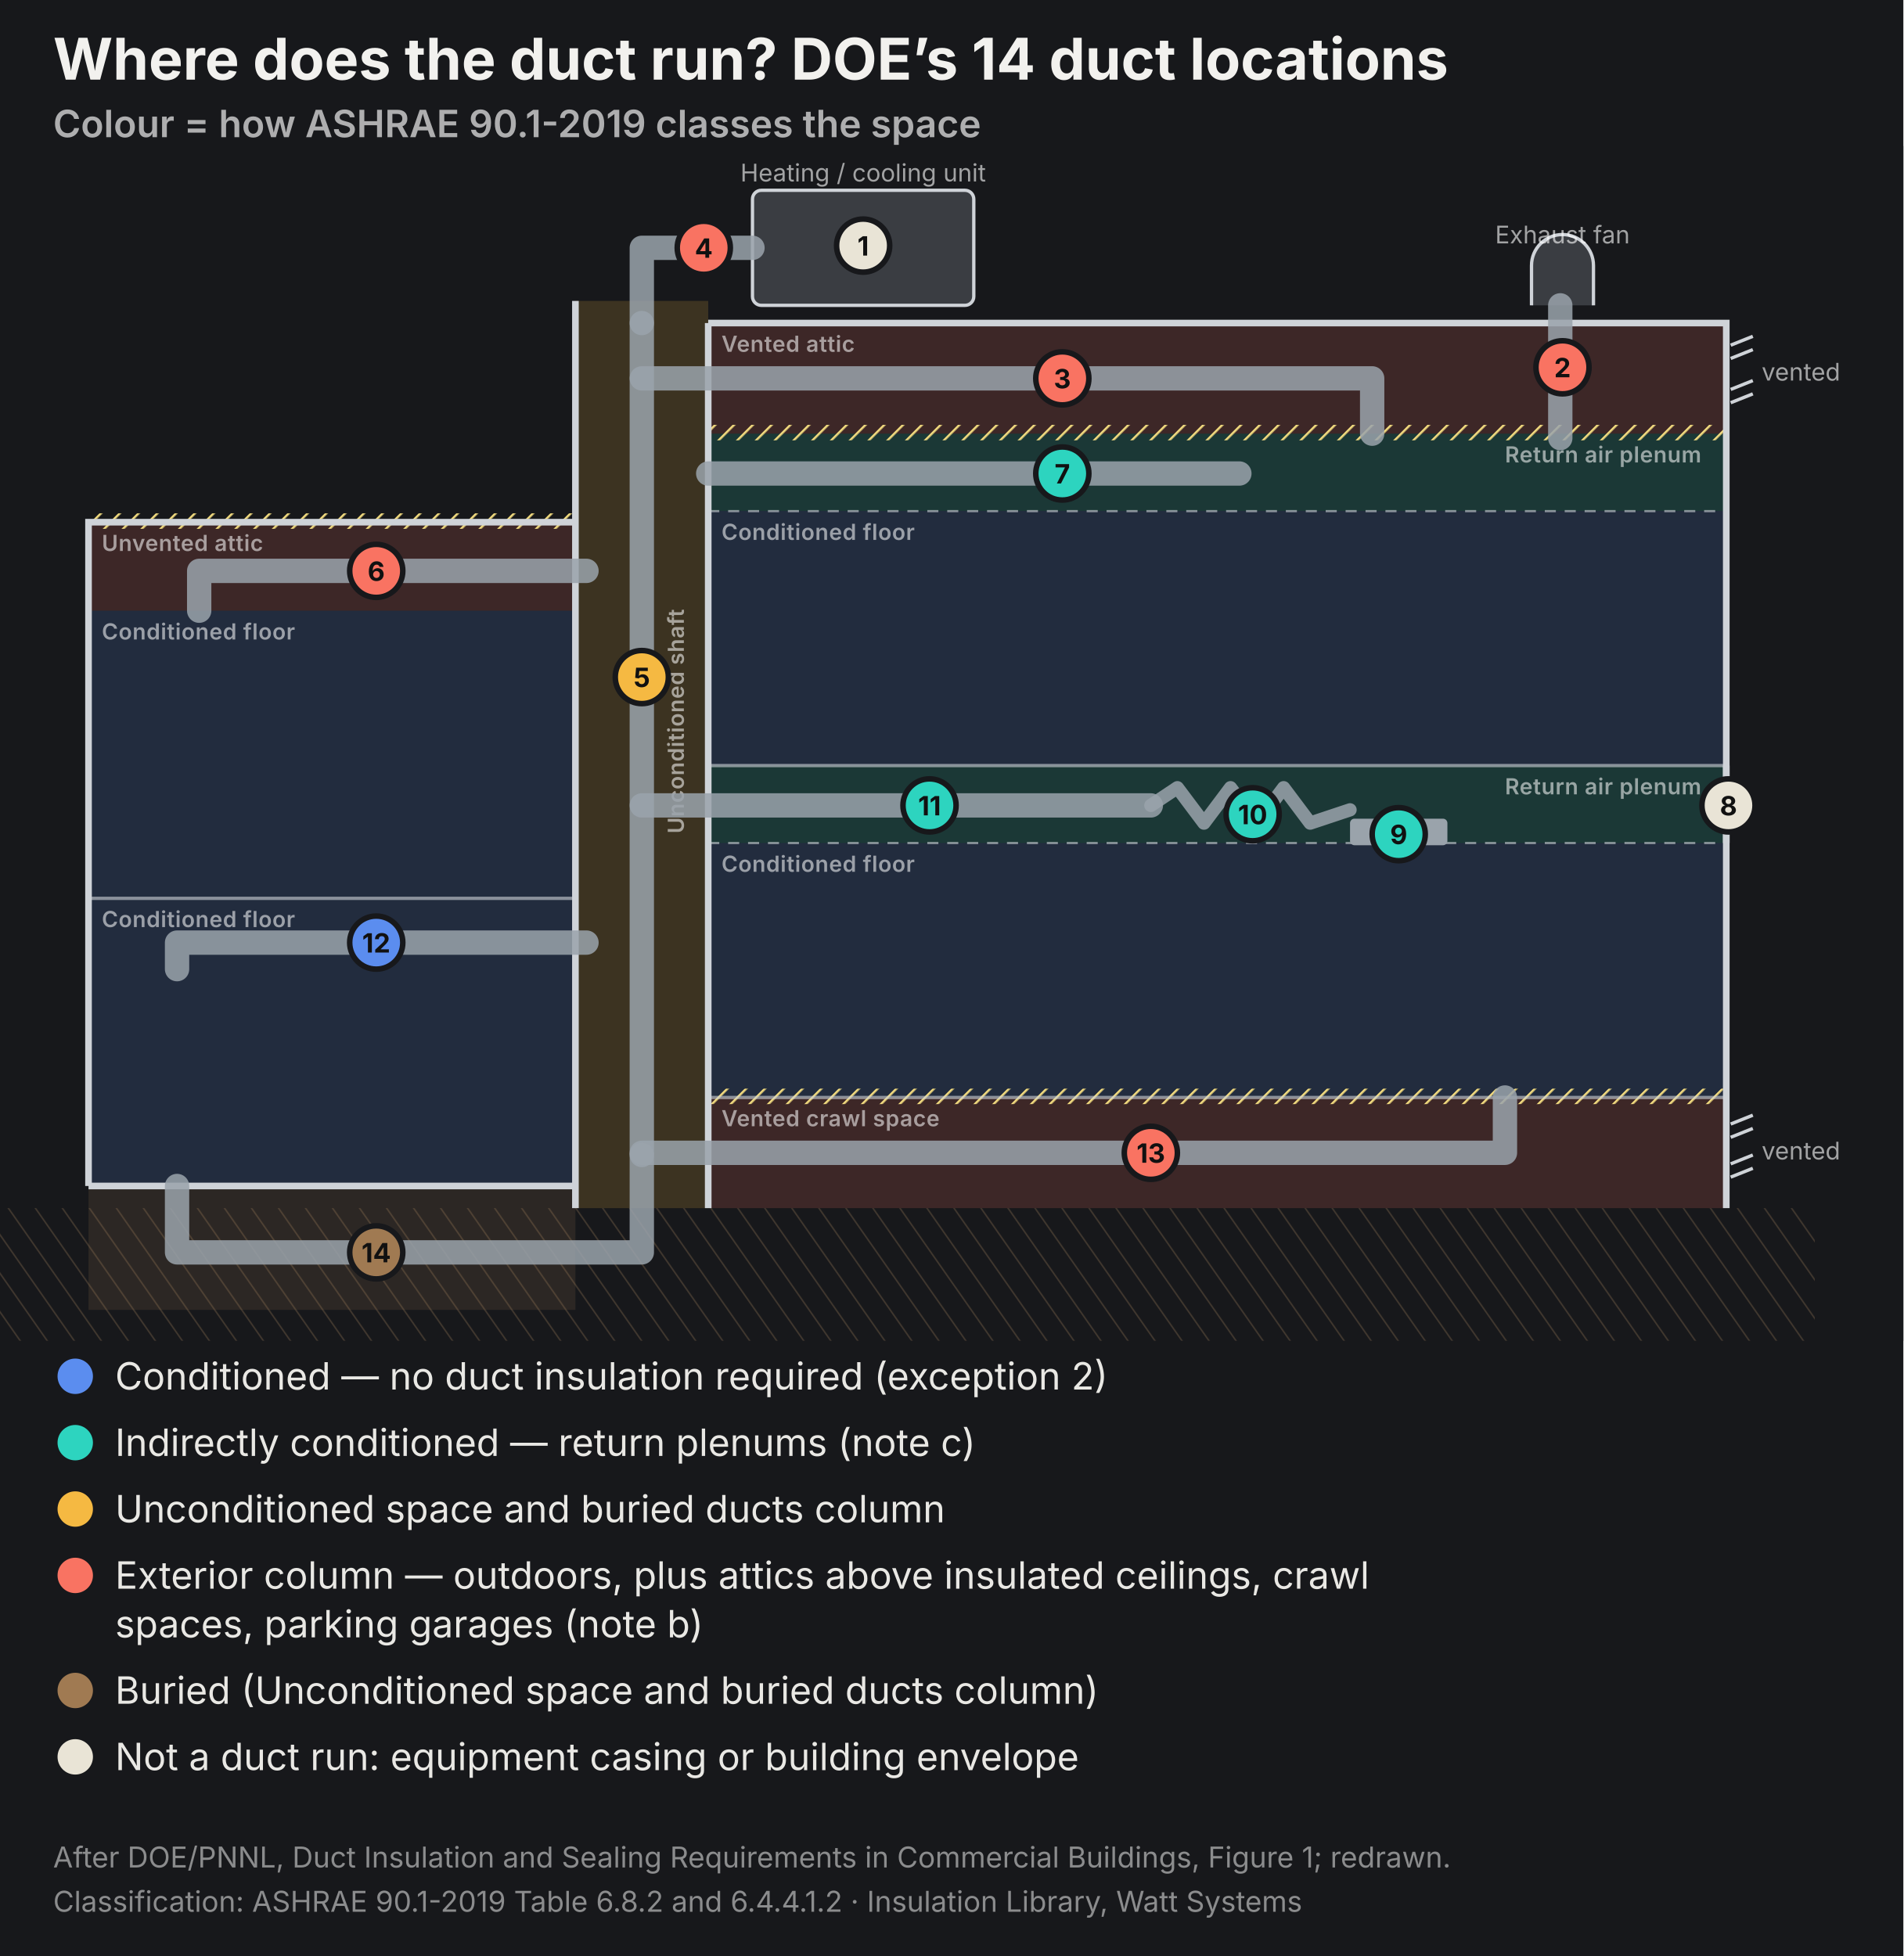
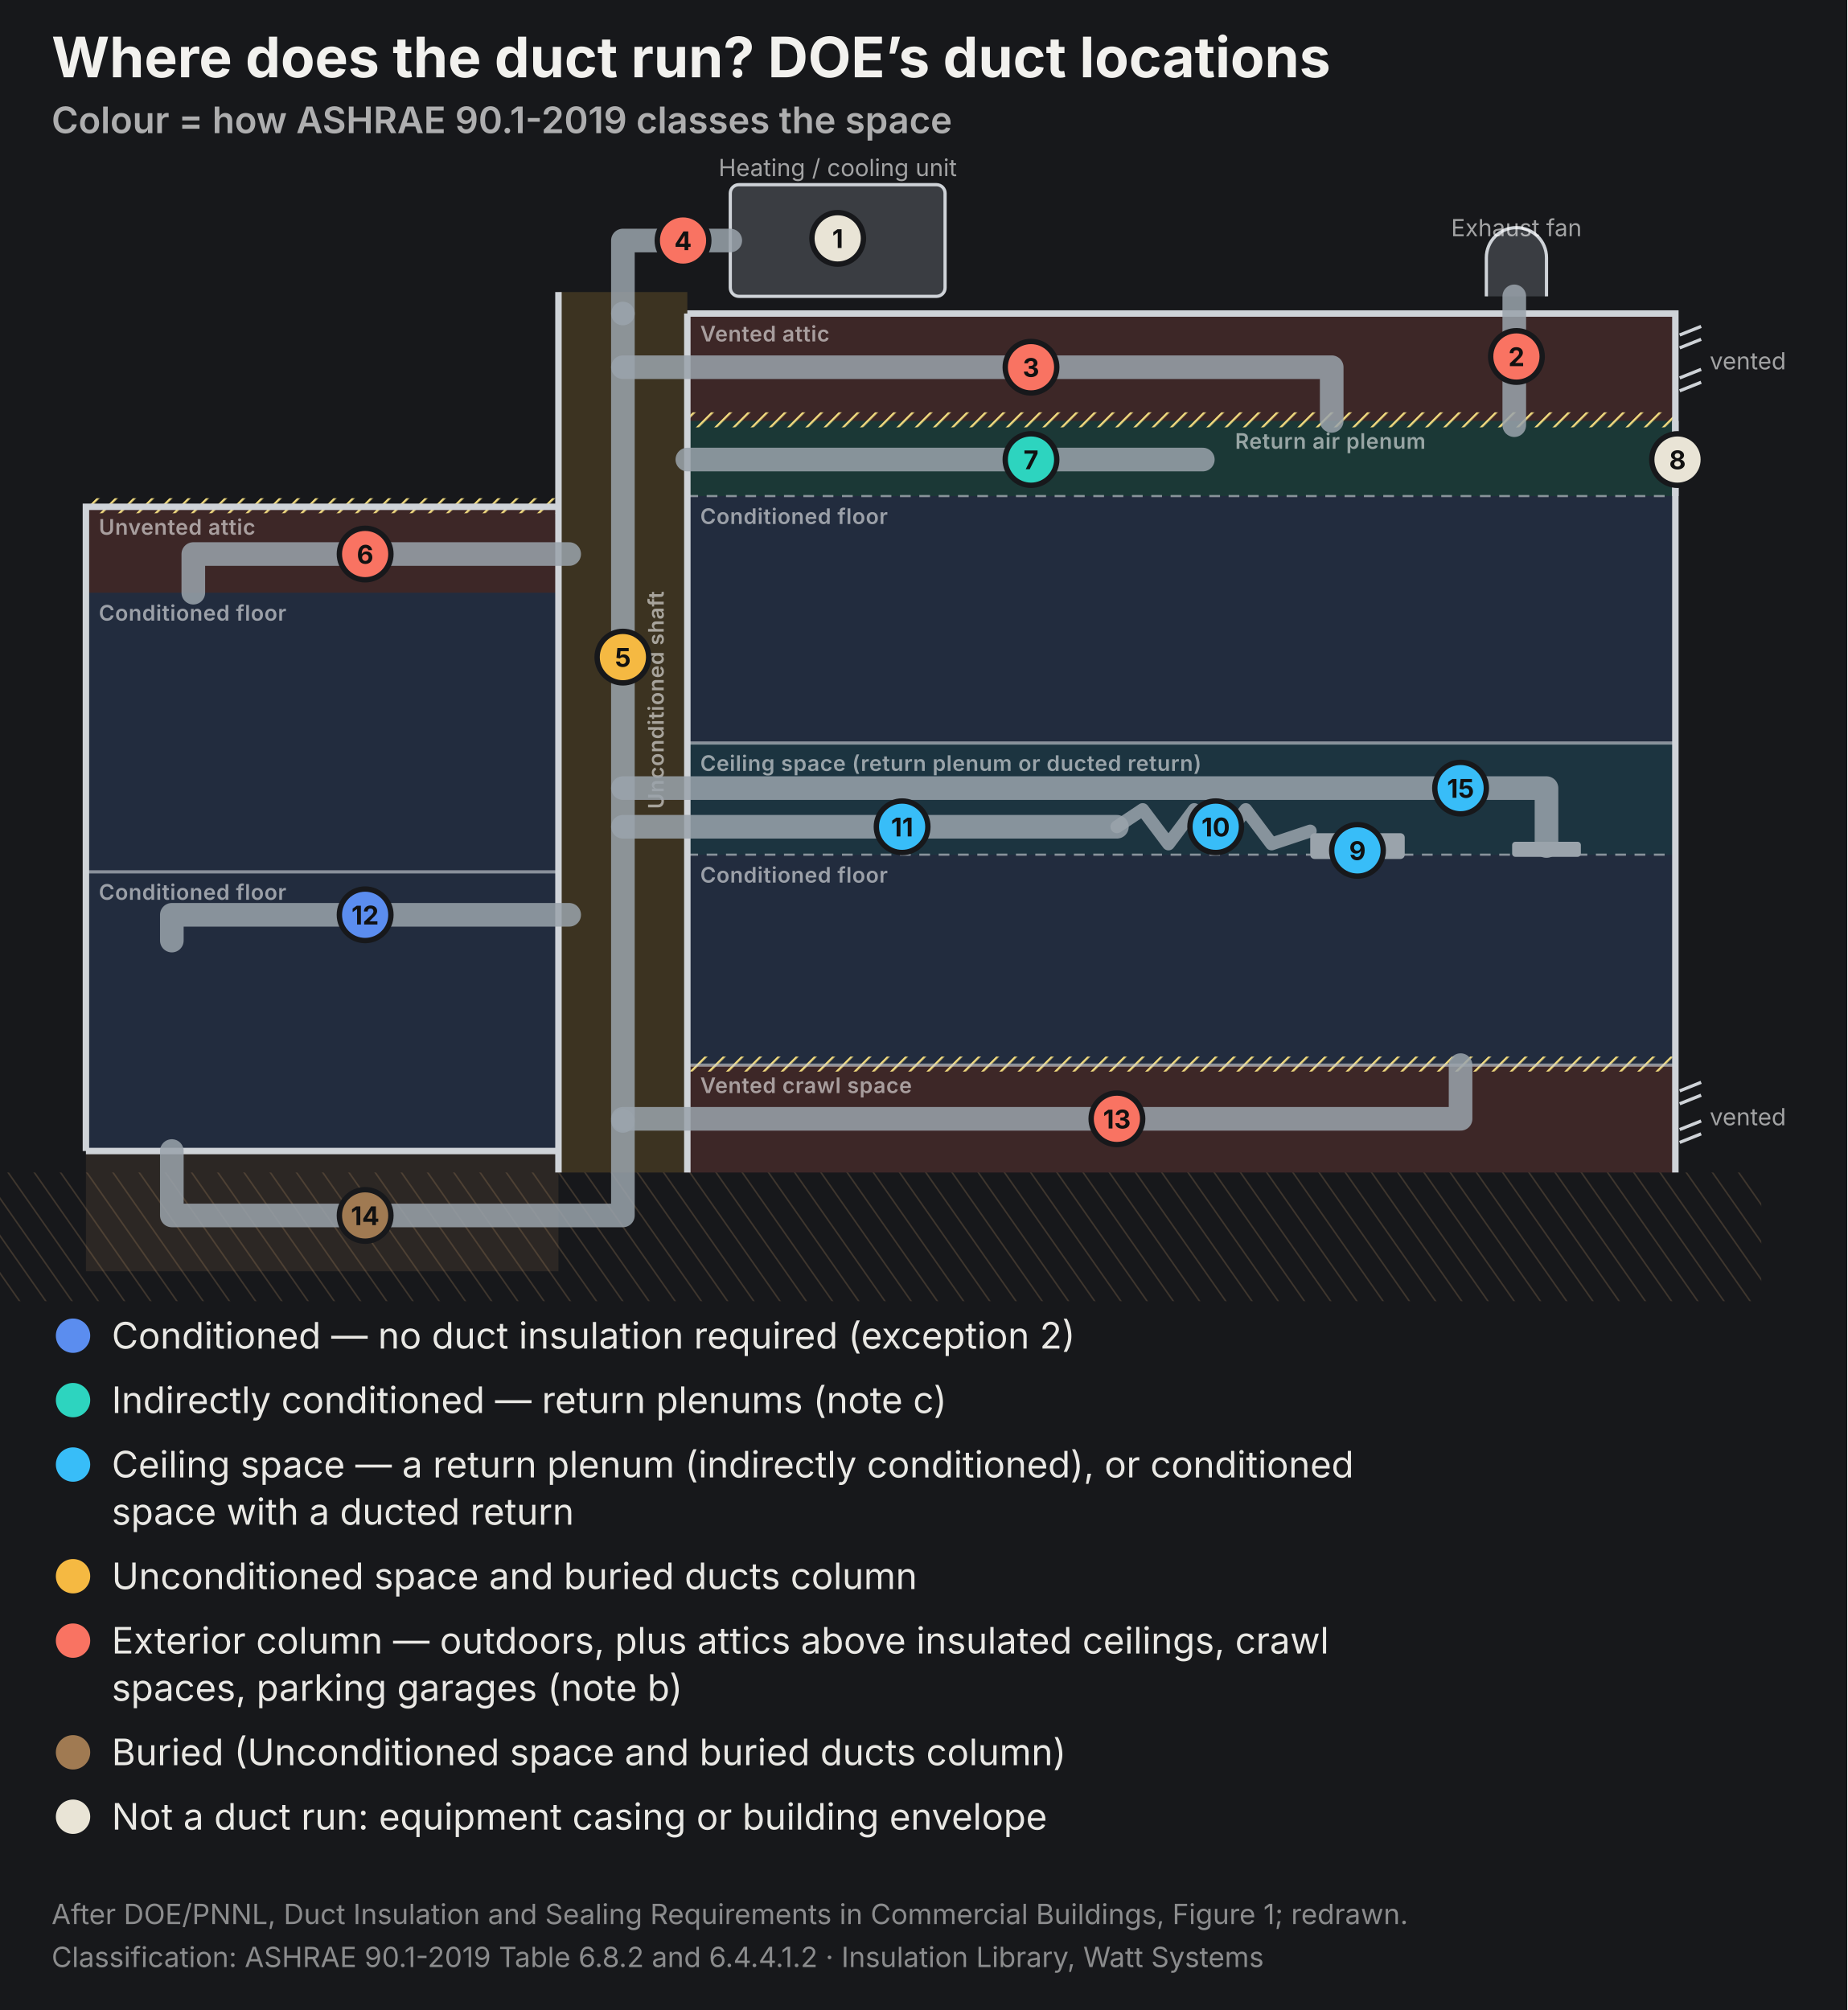
- <svg xmlns="http://www.w3.org/2000/svg" viewBox="0 0 860 884" width="860" height="884" font-family="system-ui, -apple-system, Segoe UI, sans-serif">
-   <rect width="860" height="884" fill="#17181b" />
-   <text x="24" y="36" fill="#f2f1ee" font-size="26" font-weight="750">Where does the duct run? DOE’s 14 duct locations</text>
+ <svg xmlns="http://www.w3.org/2000/svg" viewBox="0 0 860 936" width="860" height="936" font-family="system-ui, -apple-system, Segoe UI, sans-serif">
+   <rect width="860" height="936" fill="#17181b" />
+   <text x="24" y="36" fill="#f2f1ee" font-size="26" font-weight="750">Where does the duct run? DOE’s duct locations</text>
  <text x="24" y="62" fill="rgba(255,255,255,0.65)" font-size="17" font-weight="600">Colour = how ASHRAE 90.1-2019 classes the space</text>
-   <svg viewBox="80 40 860 540" role="img" aria-label="Building section with 14 numbered duct locations" width="860" height="540" x="0" y="66">
+   <svg viewBox="80 40 860 540" role="img" aria-label="Building section with 15 numbered duct locations" width="860" height="540" x="0" y="66">
    <style>
.g-space { font: 600 10px system-ui, -apple-system, sans-serif; fill: rgba(255,255,255,0.55); letter-spacing: 0.02em; }
.g-note { font: 11px system-ui, -apple-system, sans-serif; fill: rgba(255,255,255,0.6); }
.g-spot circle { stroke: #17181b; stroke-width: 2.5; }
.g-spot text { font: 750 12px system-ui, -apple-system, sans-serif; fill: #111; }
.g-spot.on circle { r: 15; stroke: #fff; stroke-width: 3; }
</style>
    <rect x="80" y="40" width="860" height="540" fill="#17181b" />
    <defs>
      <pattern id="g-hatch" width="6" height="6" patternUnits="userSpaceOnUse" patternTransform="rotate(45)">
        <line x1="0" y1="0" x2="0" y2="6" stroke="#e8d27a" stroke-width="2" />
      </pattern>
      <pattern id="g-earth" width="10" height="10" patternUnits="userSpaceOnUse" patternTransform="rotate(-35)">
        <line x1="0" y1="0" x2="0" y2="10" stroke="#5a4a3a" stroke-width="1.5" />
      </pattern>
    </defs>
    <rect x="80" y="520" width="820" height="60" fill="url(#g-earth)" opacity="0.55" />
    <rect x="120" y="510" width="220" height="56" fill="#a07a52" opacity="0.16" />
    <g>
      <rect x="400" y="120" width="460" height="50" fill="#f97362" opacity="0.17" />
      <text x="406" y="133" class="g-space">Vented attic</text>
    </g>
    <g>
      <rect x="400" y="170" width="460" height="35" fill="#2dd4bf" opacity="0.17" />
-       <text x="760" y="183" class="g-space">Return air plenum</text>
+       <text x="655" y="183" class="g-space">Return air plenum</text>
    </g>
    <g>
      <rect x="400" y="205" width="460" height="115" fill="#5b8def" opacity="0.17" />
      <text x="406" y="218" class="g-space">Conditioned floor</text>
    </g>
    <g>
-       <rect x="400" y="320" width="460" height="35" fill="#2dd4bf" opacity="0.17" />
-       <text x="760" y="333" class="g-space">Return air plenum</text>
+       <rect x="400" y="320" width="460" height="52" fill="#38bdf8" opacity="0.17" />
+       <text x="406" y="333" class="g-space">Ceiling space (return plenum or ducted return)</text>
    </g>
    <g>
-       <rect x="400" y="355" width="460" height="115" fill="#5b8def" opacity="0.17" />
-       <text x="406" y="368" class="g-space">Conditioned floor</text>
+       <rect x="400" y="372" width="460" height="98" fill="#5b8def" opacity="0.17" />
+       <text x="406" y="385" class="g-space">Conditioned floor</text>
    </g>
    <g>
      <rect x="400" y="470" width="460" height="50" fill="#f97362" opacity="0.17" />
      <text x="406" y="483" class="g-space">Vented crawl space</text>
    </g>
    <g>
      <rect x="340" y="110" width="60" height="410" fill="#f5b942" opacity="0.17" />
      <text x="389" y="300" class="g-space" transform="rotate(-90 389 300)" text-anchor="middle">Unconditioned shaft</text>
    </g>
    <g>
      <rect x="120" y="210" width="220" height="40" fill="#f97362" opacity="0.17" />
      <text x="126" y="223" class="g-space">Unvented attic</text>
    </g>
    <g>
      <rect x="120" y="250" width="220" height="130" fill="#5b8def" opacity="0.17" />
      <text x="126" y="263" class="g-space">Conditioned floor</text>
    </g>
    <g>
      <rect x="120" y="380" width="220" height="130" fill="#5b8def" opacity="0.17" />
      <text x="126" y="393" class="g-space">Conditioned floor</text>
    </g>
    <rect x="400" y="166" width="460" height="7" fill="url(#g-hatch)" />
    <rect x="120" y="206" width="220" height="7" fill="url(#g-hatch)" />
    <rect x="400" y="466" width="460" height="7" fill="url(#g-hatch)" />
    <path d="M120 510 V210 H340 M400 120 H860 V520 M120 510 H340 M340 110 V520 M400 120 V520" stroke="#cfd3d8" stroke-width="3" fill="none" />
    <path d="M400 320 H860 M400 470 H860 M120 380 H340" stroke="#cfd3d8" stroke-width="1.5" fill="none" opacity="0.6" />
-     <path d="M400 205 H860 M400 355 H860" stroke="#cfd3d8" stroke-width="1" stroke-dasharray="5 4" fill="none" opacity="0.6" />
+     <path d="M400 205 H860 M400 372 H860" stroke="#cfd3d8" stroke-width="1" stroke-dasharray="5 4" fill="none" opacity="0.6" />
    <path d="M862 130 l10 -4 M862 136 l10 -4" stroke="#cfd3d8" stroke-width="1.5" />
    <path d="M862 150 l10 -4 M862 156 l10 -4" stroke="#cfd3d8" stroke-width="1.5" />
    <path d="M862 482 l10 -4 M862 488 l10 -4" stroke="#cfd3d8" stroke-width="1.5" />
    <path d="M862 500 l10 -4 M862 506 l10 -4" stroke="#cfd3d8" stroke-width="1.5" />
    <text x="876" y="146" class="g-note">vented</text>
    <text x="876" y="498" class="g-note">vented</text>
    <rect x="420" y="60" width="100" height="52" rx="4" fill="#3a3d42" stroke="#cfd3d8" stroke-width="1.5" />
    <text x="470" y="56" class="g-note" text-anchor="middle">Heating / cooling unit</text>
    <path d="M772 112 v-18 a14 14 0 0 1 28 0 v18" fill="#3a3d42" stroke="#cfd3d8" stroke-width="1.5" />
    <text x="786" y="84" class="g-note" text-anchor="middle">Exhaust fan</text>
    <path d="M420 86 H370 V120" fill="none" stroke="#9aa3ab" stroke-width="11" stroke-linecap="round" stroke-linejoin="round" opacity="0.85" />
    <path d="M370 120 V496" fill="none" stroke="#9aa3ab" stroke-width="11" stroke-linecap="round" stroke-linejoin="round" opacity="0.85" />
    <path d="M370 145 H700 V170" fill="none" stroke="#9aa3ab" stroke-width="11" stroke-linecap="round" stroke-linejoin="round" opacity="0.85" />
    <path d="M785 172 V112" fill="none" stroke="#9aa3ab" stroke-width="11" stroke-linecap="round" stroke-linejoin="round" opacity="0.85" />
    <path d="M345 232 H170 V250" fill="none" stroke="#9aa3ab" stroke-width="11" stroke-linecap="round" stroke-linejoin="round" opacity="0.85" />
    <path d="M400 188 H640" fill="none" stroke="#9aa3ab" stroke-width="11" stroke-linecap="round" stroke-linejoin="round" opacity="0.85" />
-     <path d="M370 338 H600" fill="none" stroke="#9aa3ab" stroke-width="11" stroke-linecap="round" stroke-linejoin="round" opacity="0.85" />
-     <path d="M600 338 L612 330 L624 346 L636 330 L648 346 L660 330 L672 346 L690 340" fill="none" stroke="#9aa3ab" stroke-width="6" stroke-linecap="round" stroke-linejoin="round" opacity="0.85" />
+     <path d="M370 341 H800 V368" fill="none" stroke="#9aa3ab" stroke-width="11" stroke-linecap="round" stroke-linejoin="round" opacity="0.85" />
+     <path d="M370 359 H600" fill="none" stroke="#9aa3ab" stroke-width="11" stroke-linecap="round" stroke-linejoin="round" opacity="0.85" />
+     <path d="M600 359 L612 351 L624 367 L636 351 L648 367 L660 351 L672 367 L690 361" fill="none" stroke="#9aa3ab" stroke-width="6" stroke-linecap="round" stroke-linejoin="round" opacity="0.85" />
    <path d="M345 400 H160 V412" fill="none" stroke="#9aa3ab" stroke-width="11" stroke-linecap="round" stroke-linejoin="round" opacity="0.85" />
    <path d="M370 495 H760 V470" fill="none" stroke="#9aa3ab" stroke-width="11" stroke-linecap="round" stroke-linejoin="round" opacity="0.85" />
    <path d="M370 496 V540 H160 V510" fill="none" stroke="#9aa3ab" stroke-width="11" stroke-linecap="round" stroke-linejoin="round" opacity="0.85" />
-     <rect x="690" y="344" width="44" height="12" rx="2" fill="#9aa3ab" />
-     <path d="M860 320 V355" stroke="#cfd3d8" stroke-width="3" />
+     <rect x="690" y="362" width="44" height="12" rx="2" fill="#9aa3ab" />
+     <rect x="784" y="366" width="32" height="7" rx="1.5" fill="#9aa3ab" />
+     <path d="M860 170 V205" stroke="#cfd3d8" stroke-width="3" />
    <g class="g-spot " transform="translate(470 85)">
      <circle r="12" fill="#e9e4d6" />
      <text text-anchor="middle" dy="4.5">1</text>
    </g>
    <g class="g-spot " transform="translate(786 140)">
      <circle r="12" fill="#f97362" />
      <text text-anchor="middle" dy="4.5">2</text>
    </g>
    <g class="g-spot " transform="translate(560 145)">
      <circle r="12" fill="#f97362" />
      <text text-anchor="middle" dy="4.5">3</text>
    </g>
    <g class="g-spot " transform="translate(398 86)">
      <circle r="12" fill="#f97362" />
      <text text-anchor="middle" dy="4.5">4</text>
    </g>
    <g class="g-spot " transform="translate(370 280)">
      <circle r="12" fill="#f5b942" />
      <text text-anchor="middle" dy="4.5">5</text>
    </g>
    <g class="g-spot " transform="translate(250 232)">
      <circle r="12" fill="#f97362" />
      <text text-anchor="middle" dy="4.5">6</text>
    </g>
    <g class="g-spot " transform="translate(560 188)">
      <circle r="12" fill="#2dd4bf" />
      <text text-anchor="middle" dy="4.5">7</text>
    </g>
-     <g class="g-spot " transform="translate(861 338)">
+     <g class="g-spot " transform="translate(861 188)">
      <circle r="12" fill="#e9e4d6" />
      <text text-anchor="middle" dy="4.5">8</text>
    </g>
-     <g class="g-spot " transform="translate(712 351)">
-       <circle r="12" fill="#2dd4bf" />
+     <g class="g-spot " transform="translate(712 370)">
+       <circle r="12" fill="#38bdf8" />
      <text text-anchor="middle" dy="4.5">9</text>
    </g>
-     <g class="g-spot " transform="translate(646 342)">
-       <circle r="12" fill="#2dd4bf" />
+     <g class="g-spot " transform="translate(646 359)">
+       <circle r="12" fill="#38bdf8" />
      <text text-anchor="middle" dy="4.5">10</text>
    </g>
-     <g class="g-spot " transform="translate(500 338)">
-       <circle r="12" fill="#2dd4bf" />
+     <g class="g-spot " transform="translate(500 359)">
+       <circle r="12" fill="#38bdf8" />
      <text text-anchor="middle" dy="4.5">11</text>
    </g>
    <g class="g-spot " transform="translate(250 400)">
      <circle r="12" fill="#5b8def" />
      <text text-anchor="middle" dy="4.5">12</text>
    </g>
    <g class="g-spot " transform="translate(600 495)">
      <circle r="12" fill="#f97362" />
      <text text-anchor="middle" dy="4.5">13</text>
    </g>
    <g class="g-spot " transform="translate(250 540)">
      <circle r="12" fill="#a07a52" />
      <text text-anchor="middle" dy="4.5">14</text>
    </g>
+     <g class="g-spot " transform="translate(760 341)">
+       <circle r="12" fill="#38bdf8" />
+       <text text-anchor="middle" dy="4.5">15</text>
+     </g>
  </svg>
  <g opacity="1">
    <circle cx="34" cy="622" r="8" fill="#5b8def" stroke="none" stroke-width="2" />
    <text x="52" y="628" fill="#e9e8e4" font-size="17" font-weight="400">Conditioned — no duct insulation required (exception 2)</text>
  </g>
  <g opacity="1">
    <circle cx="34" cy="652" r="8" fill="#2dd4bf" stroke="none" stroke-width="2" />
    <text x="52" y="658" fill="#e9e8e4" font-size="17" font-weight="400">Indirectly conditioned — return plenums (note c)</text>
  </g>
  <g opacity="1">
-     <circle cx="34" cy="682" r="8" fill="#f5b942" stroke="none" stroke-width="2" />
-     <text x="52" y="688" fill="#e9e8e4" font-size="17" font-weight="400">Unconditioned space and buried ducts column</text>
+     <circle cx="34" cy="682" r="8" fill="#38bdf8" stroke="none" stroke-width="2" />
+     <text x="52" y="688" fill="#e9e8e4" font-size="17" font-weight="400">Ceiling space — a return plenum (indirectly conditioned), or conditioned</text>
+     <text x="52" y="710" fill="#e9e8e4" font-size="17" font-weight="400">space with a ducted return</text>
  </g>
  <g opacity="1">
-     <circle cx="34" cy="712" r="8" fill="#f97362" stroke="none" stroke-width="2" />
-     <text x="52" y="718" fill="#e9e8e4" font-size="17" font-weight="400">Exterior column — outdoors, plus attics above insulated ceilings, crawl</text>
-     <text x="52" y="740" fill="#e9e8e4" font-size="17" font-weight="400">spaces, parking garages (note b)</text>
+     <circle cx="34" cy="734" r="8" fill="#f5b942" stroke="none" stroke-width="2" />
+     <text x="52" y="740" fill="#e9e8e4" font-size="17" font-weight="400">Unconditioned space and buried ducts column</text>
  </g>
  <g opacity="1">
-     <circle cx="34" cy="764" r="8" fill="#a07a52" stroke="none" stroke-width="2" />
-     <text x="52" y="770" fill="#e9e8e4" font-size="17" font-weight="400">Buried (Unconditioned space and buried ducts column)</text>
+     <circle cx="34" cy="764" r="8" fill="#f97362" stroke="none" stroke-width="2" />
+     <text x="52" y="770" fill="#e9e8e4" font-size="17" font-weight="400">Exterior column — outdoors, plus attics above insulated ceilings, crawl</text>
+     <text x="52" y="792" fill="#e9e8e4" font-size="17" font-weight="400">spaces, parking garages (note b)</text>
  </g>
  <g opacity="1">
-     <circle cx="34" cy="794" r="8" fill="#e9e4d6" stroke="none" stroke-width="2" />
-     <text x="52" y="800" fill="#e9e8e4" font-size="17" font-weight="400">Not a duct run: equipment casing or building envelope</text>
+     <circle cx="34" cy="816" r="8" fill="#a07a52" stroke="none" stroke-width="2" />
+     <text x="52" y="822" fill="#e9e8e4" font-size="17" font-weight="400">Buried (Unconditioned space and buried ducts column)</text>
  </g>
-   <text x="24" y="844" fill="rgba(255,255,255,0.5)" font-size="13">After DOE/PNNL, Duct Insulation and Sealing Requirements in Commercial Buildings, Figure 1; redrawn.</text>
-   <text x="24" y="864" fill="rgba(255,255,255,0.5)" font-size="13">Classification: ASHRAE 90.1-2019 Table 6.8.2 and 6.4.4.1.2 · Insulation Library, Watt Systems</text>
+   <g opacity="1">
+     <circle cx="34" cy="846" r="8" fill="#e9e4d6" stroke="none" stroke-width="2" />
+     <text x="52" y="852" fill="#e9e8e4" font-size="17" font-weight="400">Not a duct run: equipment casing or building envelope</text>
+   </g>
+   <text x="24" y="896" fill="rgba(255,255,255,0.5)" font-size="13">After DOE/PNNL, Duct Insulation and Sealing Requirements in Commercial Buildings, Figure 1; redrawn.</text>
+   <text x="24" y="916" fill="rgba(255,255,255,0.5)" font-size="13">Classification: ASHRAE 90.1-2019 Table 6.8.2 and 6.4.4.1.2 · Insulation Library, Watt Systems</text>
</svg>
